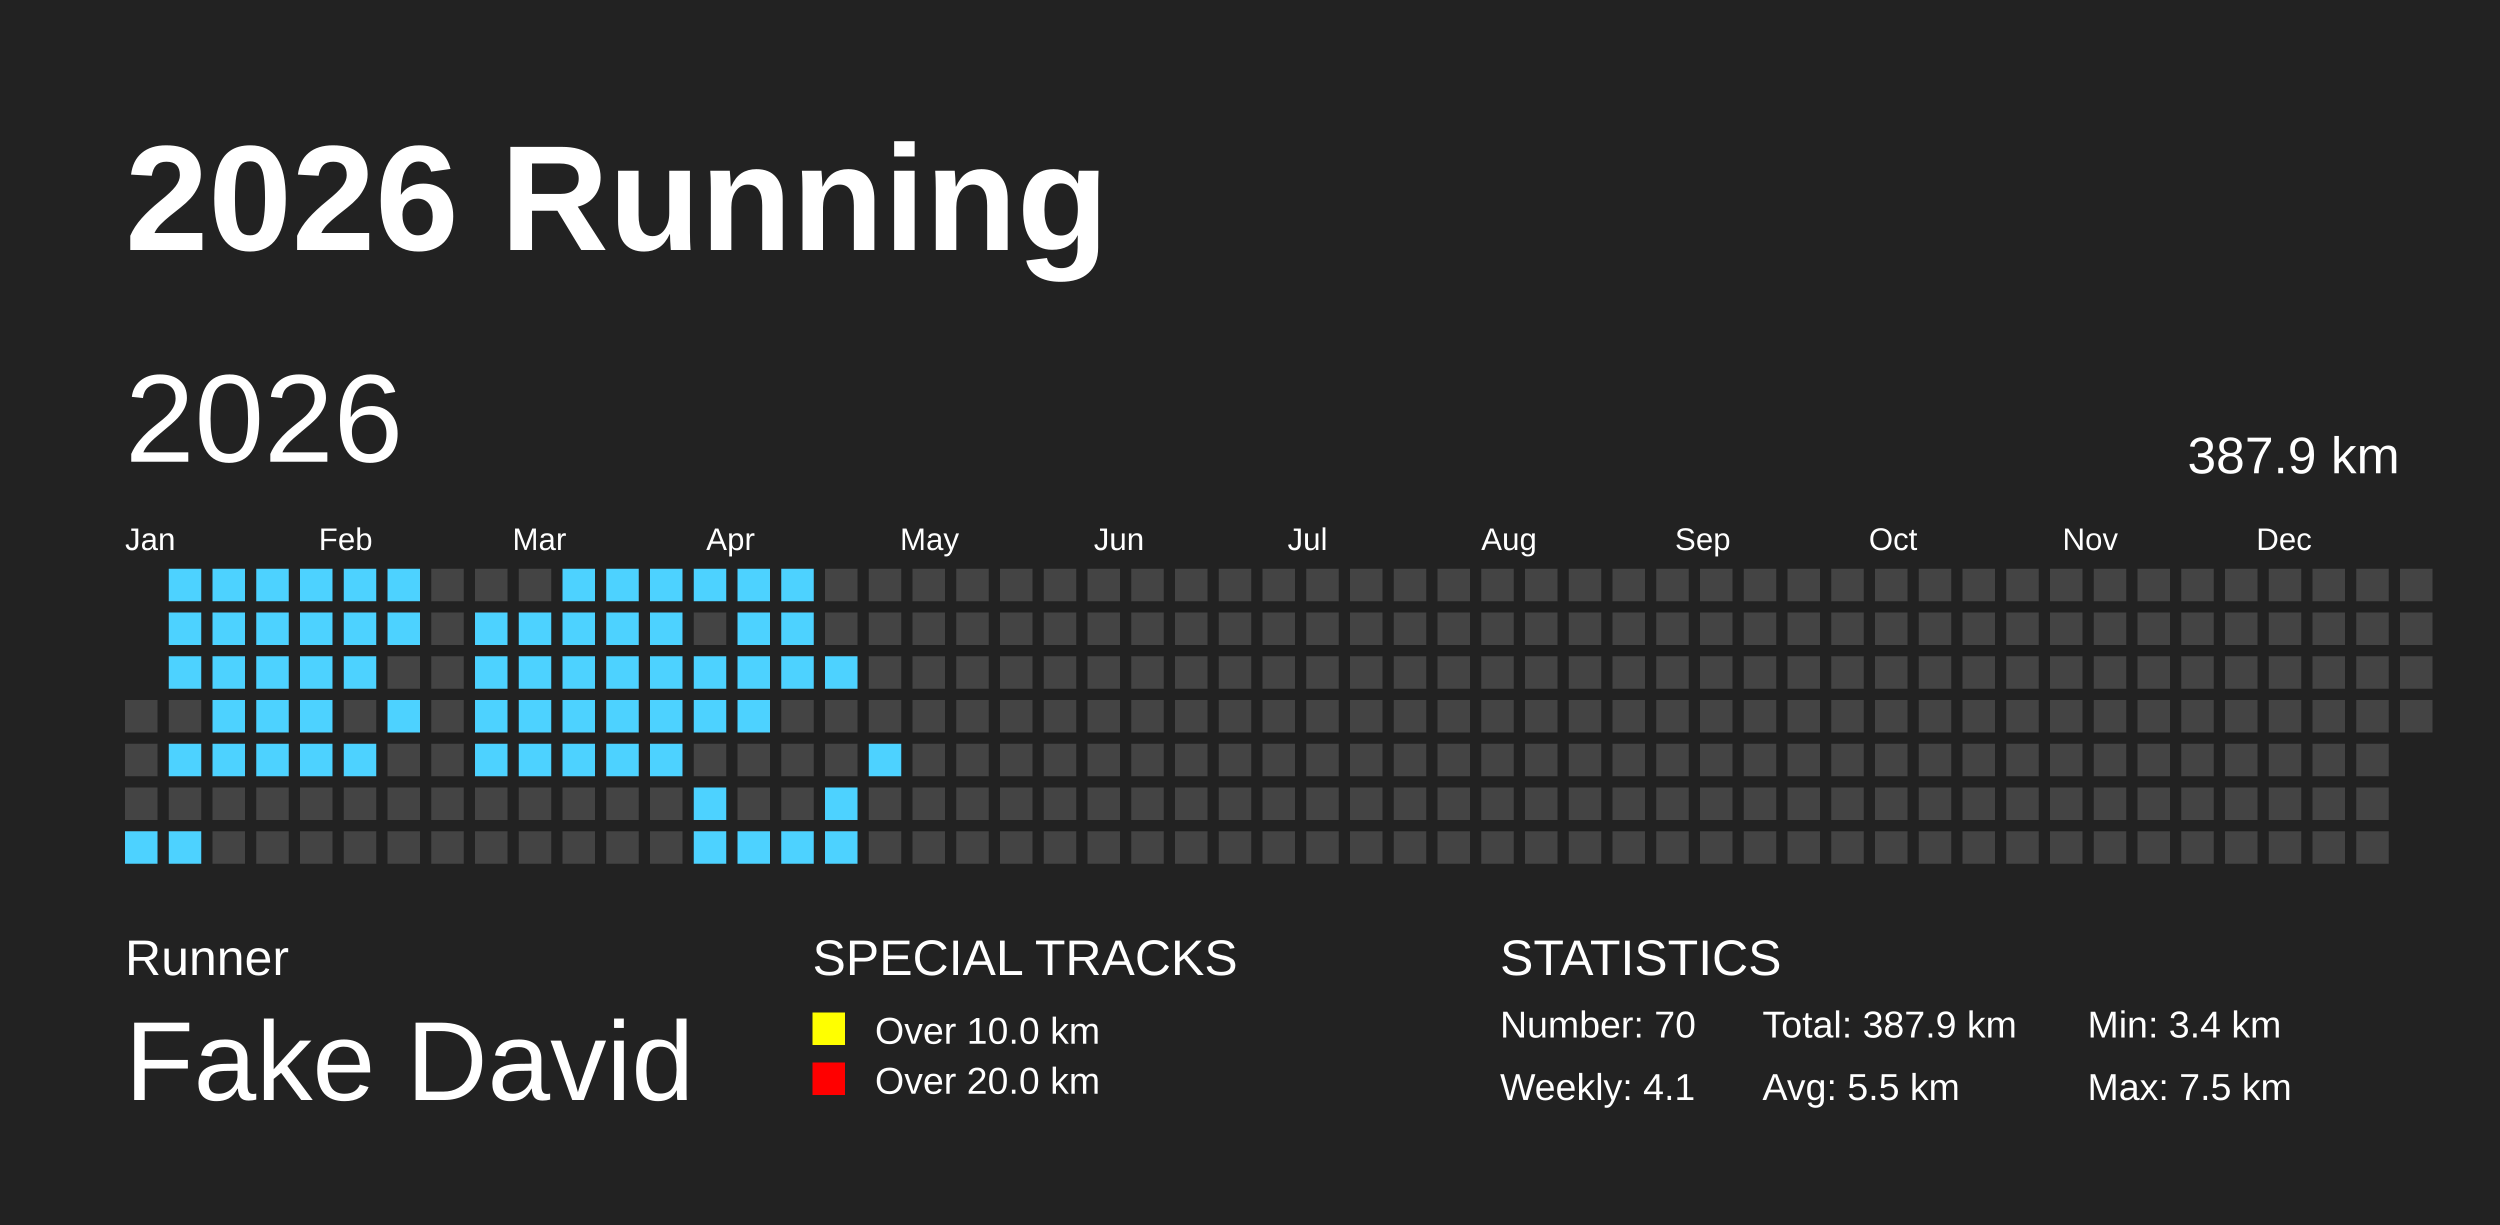
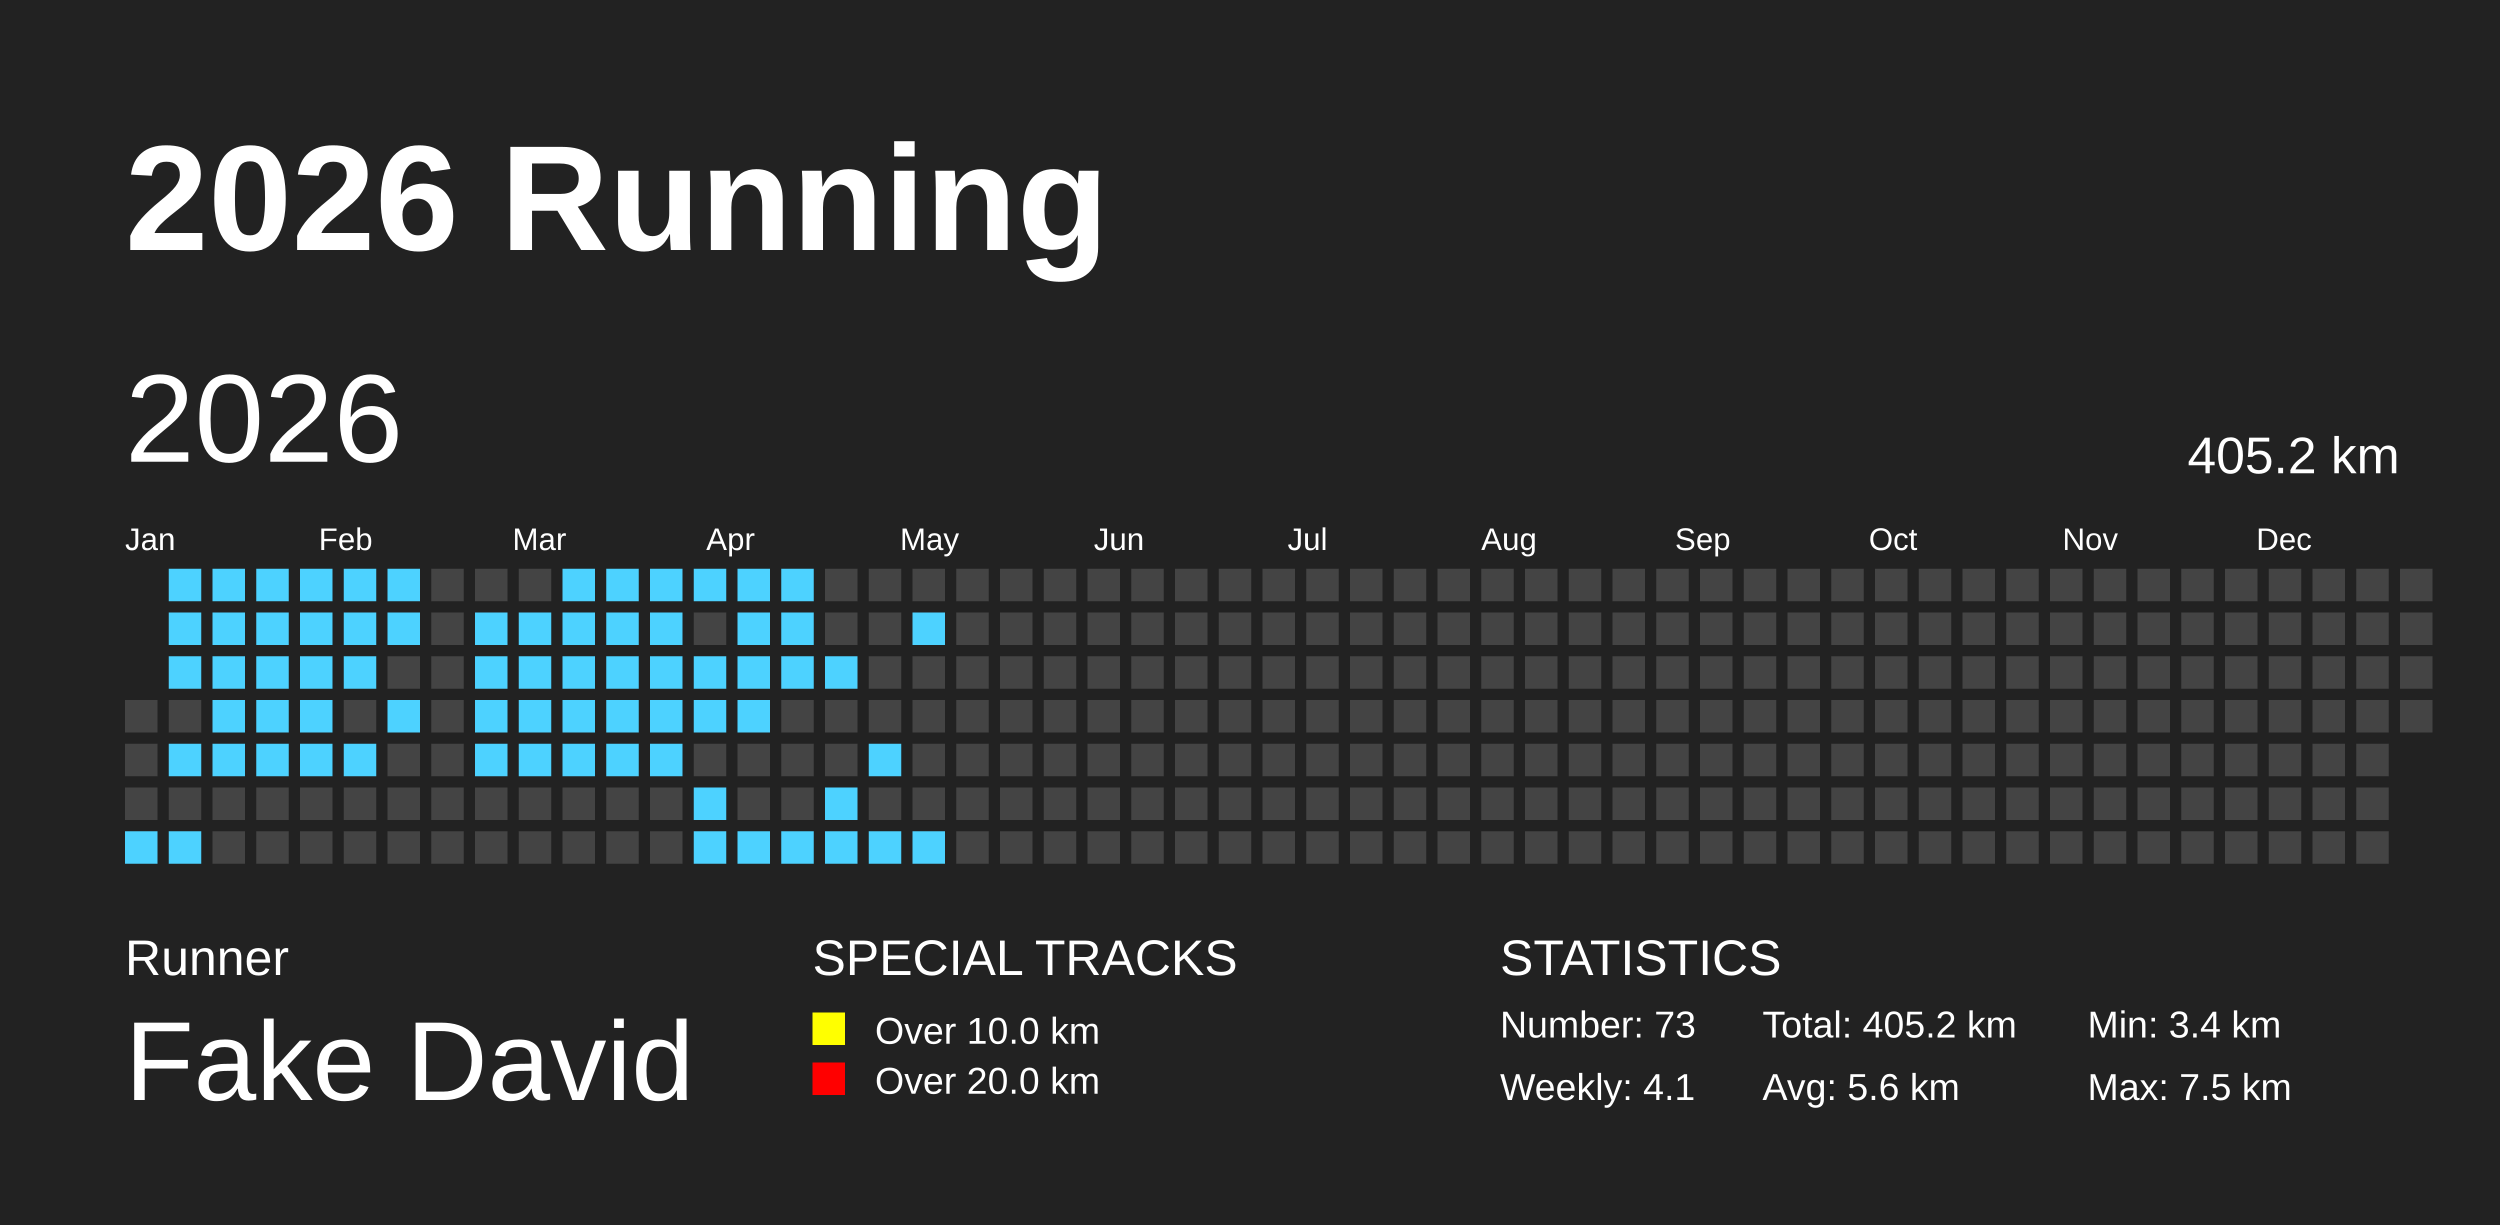
<svg xmlns="http://www.w3.org/2000/svg" baseProfile="full" height="98mm" version="1.1" viewBox="0,0,200,98" width="200mm">
  <defs />
  <rect fill="#222222" height="98" width="200" x="0" y="0" />
  <text fill="#FFFFFF" style="font-size:12px; font-family:Arial; font-weight:bold;" x="10" y="20">2026 Running</text>
  <text fill="#FFFFFF" style="font-size:4px; font-family:Arial" x="10" y="78">Runner</text>
  <text fill="#FFFFFF" style="font-size:9px; font-family:Arial" x="10" y="88">Fake David</text>
  <text fill="#FFFFFF" style="font-size:4px; font-family:Arial" x="65" y="78">SPECIAL TRACKS</text>
  <rect fill="yellow" height="2.6" width="2.6" x="65" y="81" />
  <text fill="#FFFFFF" style="font-size:3px; font-family:Arial" x="70" y="83.5">Over 10.0 km</text>
  <rect fill="red" height="2.6" width="2.6" x="65" y="85" />
  <text fill="#FFFFFF" style="font-size:3px; font-family:Arial" x="70" y="87.5">Over 20.0 km</text>
  <text fill="#FFFFFF" style="font-size:4px; font-family:Arial" x="120" y="78">STATISTICS</text>
-   <text fill="#FFFFFF" style="font-size:3px; font-family:Arial" x="120" y="83">Number: 70</text>
+   <text fill="#FFFFFF" style="font-size:3px; font-family:Arial" x="120" y="83">Number: 73</text>
  <text fill="#FFFFFF" style="font-size:3px; font-family:Arial" x="120" y="88">Weekly: 4.1</text>
-   <text fill="#FFFFFF" style="font-size:3px; font-family:Arial" x="141" y="83">Total: 387.9 km</text>
-   <text fill="#FFFFFF" style="font-size:3px; font-family:Arial" x="141" y="88">Avg: 5.5 km</text>
+   <text fill="#FFFFFF" style="font-size:3px; font-family:Arial" x="141" y="83">Total: 405.2 km</text>
+   <text fill="#FFFFFF" style="font-size:3px; font-family:Arial" x="141" y="88">Avg: 5.6 km</text>
  <text fill="#FFFFFF" style="font-size:3px; font-family:Arial" x="167" y="83">Min: 3.4 km</text>
  <text fill="#FFFFFF" style="font-size:3px; font-family:Arial" x="167" y="88">Max: 7.5 km</text>
  <text dominant-baseline="hanging" fill="#FFFFFF" style="font-size:10.0px; font-family:Arial;" x="10" y="30">2026</text>
-   <text dominant-baseline="hanging" fill="#FFFFFF" style="font-size:4.125px; font-family:Arial;" x="175" y="35">387.9 km</text>
+   <text dominant-baseline="hanging" fill="#FFFFFF" style="font-size:4.125px; font-family:Arial;" x="175" y="35">405.2 km</text>
  <text fill="#FFFFFF" style="font-size:2.5px; font-family:Arial" x="10.0" y="44">Jan</text>
  <text fill="#FFFFFF" style="font-size:2.5px; font-family:Arial" x="25.5" y="44">Feb</text>
  <text fill="#FFFFFF" style="font-size:2.5px; font-family:Arial" x="41.0" y="44">Mar</text>
  <text fill="#FFFFFF" style="font-size:2.5px; font-family:Arial" x="56.5" y="44">Apr</text>
  <text fill="#FFFFFF" style="font-size:2.5px; font-family:Arial" x="72.0" y="44">May</text>
  <text fill="#FFFFFF" style="font-size:2.5px; font-family:Arial" x="87.5" y="44">Jun</text>
  <text fill="#FFFFFF" style="font-size:2.5px; font-family:Arial" x="103.0" y="44">Jul</text>
  <text fill="#FFFFFF" style="font-size:2.5px; font-family:Arial" x="118.5" y="44">Aug</text>
  <text fill="#FFFFFF" style="font-size:2.5px; font-family:Arial" x="134.0" y="44">Sep</text>
  <text fill="#FFFFFF" style="font-size:2.5px; font-family:Arial" x="149.5" y="44">Oct</text>
  <text fill="#FFFFFF" style="font-size:2.5px; font-family:Arial" x="165.0" y="44">Nov</text>
  <text fill="#FFFFFF" style="font-size:2.5px; font-family:Arial" x="180.5" y="44">Dec</text>
  <rect fill="#444444" height="2.6" width="2.6" x="10.0" y="56.0" />
  <rect fill="#444444" height="2.6" width="2.6" x="10.0" y="59.5" />
  <rect fill="#444444" height="2.6" width="2.6" x="10.0" y="63.0" />
  <rect fill="#4DD2FF" height="2.6" width="2.6" x="10.0" y="66.5" />
  <rect fill="#4DD2FF" height="2.6" width="2.6" x="13.5" y="45.5" />
  <rect fill="#4DD2FF" height="2.6" width="2.6" x="13.5" y="49.0" />
  <rect fill="#4DD2FF" height="2.6" width="2.6" x="13.5" y="52.5" />
  <rect fill="#444444" height="2.6" width="2.6" x="13.5" y="56.0" />
  <rect fill="#4DD2FF" height="2.6" width="2.6" x="13.5" y="59.5" />
  <rect fill="#444444" height="2.6" width="2.6" x="13.5" y="63.0" />
  <rect fill="#4DD2FF" height="2.6" width="2.6" x="13.5" y="66.5" />
  <rect fill="#4DD2FF" height="2.6" width="2.6" x="17.0" y="45.5" />
  <rect fill="#4DD2FF" height="2.6" width="2.6" x="17.0" y="49.0" />
  <rect fill="#4DD2FF" height="2.6" width="2.6" x="17.0" y="52.5" />
  <rect fill="#4DD2FF" height="2.6" width="2.6" x="17.0" y="56.0" />
  <rect fill="#4DD2FF" height="2.6" width="2.6" x="17.0" y="59.5" />
  <rect fill="#444444" height="2.6" width="2.6" x="17.0" y="63.0" />
  <rect fill="#444444" height="2.6" width="2.6" x="17.0" y="66.5" />
  <rect fill="#4DD2FF" height="2.6" width="2.6" x="20.5" y="45.5" />
  <rect fill="#4DD2FF" height="2.6" width="2.6" x="20.5" y="49.0" />
  <rect fill="#4DD2FF" height="2.6" width="2.6" x="20.5" y="52.5" />
  <rect fill="#4DD2FF" height="2.6" width="2.6" x="20.5" y="56.0" />
  <rect fill="#4DD2FF" height="2.6" width="2.6" x="20.5" y="59.5" />
  <rect fill="#444444" height="2.6" width="2.6" x="20.5" y="63.0" />
  <rect fill="#444444" height="2.6" width="2.6" x="20.5" y="66.5" />
  <rect fill="#4DD2FF" height="2.6" width="2.6" x="24.0" y="45.5" />
  <rect fill="#4DD2FF" height="2.6" width="2.6" x="24.0" y="49.0" />
  <rect fill="#4DD2FF" height="2.6" width="2.6" x="24.0" y="52.5" />
  <rect fill="#4DD2FF" height="2.6" width="2.6" x="24.0" y="56.0" />
  <rect fill="#4DD2FF" height="2.6" width="2.6" x="24.0" y="59.5" />
  <rect fill="#444444" height="2.6" width="2.6" x="24.0" y="63.0" />
  <rect fill="#444444" height="2.6" width="2.6" x="24.0" y="66.5" />
  <rect fill="#4DD2FF" height="2.6" width="2.6" x="27.5" y="45.5" />
  <rect fill="#4DD2FF" height="2.6" width="2.6" x="27.5" y="49.0" />
  <rect fill="#4DD2FF" height="2.6" width="2.6" x="27.5" y="52.5" />
  <rect fill="#444444" height="2.6" width="2.6" x="27.5" y="56.0" />
  <rect fill="#4DD2FF" height="2.6" width="2.6" x="27.5" y="59.5" />
  <rect fill="#444444" height="2.6" width="2.6" x="27.5" y="63.0" />
  <rect fill="#444444" height="2.6" width="2.6" x="27.5" y="66.5" />
  <rect fill="#4DD2FF" height="2.6" width="2.6" x="31.0" y="45.5" />
  <rect fill="#4DD2FF" height="2.6" width="2.6" x="31.0" y="49.0" />
  <rect fill="#444444" height="2.6" width="2.6" x="31.0" y="52.5" />
  <rect fill="#4DD2FF" height="2.6" width="2.6" x="31.0" y="56.0" />
  <rect fill="#444444" height="2.6" width="2.6" x="31.0" y="59.5" />
  <rect fill="#444444" height="2.6" width="2.6" x="31.0" y="63.0" />
  <rect fill="#444444" height="2.6" width="2.6" x="31.0" y="66.5" />
  <rect fill="#444444" height="2.6" width="2.6" x="34.5" y="45.5" />
  <rect fill="#444444" height="2.6" width="2.6" x="34.5" y="49.0" />
  <rect fill="#444444" height="2.6" width="2.6" x="34.5" y="52.5" />
  <rect fill="#444444" height="2.6" width="2.6" x="34.5" y="56.0" />
  <rect fill="#444444" height="2.6" width="2.6" x="34.5" y="59.5" />
  <rect fill="#444444" height="2.6" width="2.6" x="34.5" y="63.0" />
  <rect fill="#444444" height="2.6" width="2.6" x="34.5" y="66.5" />
  <rect fill="#444444" height="2.6" width="2.6" x="38.0" y="45.5" />
  <rect fill="#4DD2FF" height="2.6" width="2.6" x="38.0" y="49.0" />
  <rect fill="#4DD2FF" height="2.6" width="2.6" x="38.0" y="52.5" />
  <rect fill="#4DD2FF" height="2.6" width="2.6" x="38.0" y="56.0" />
  <rect fill="#4DD2FF" height="2.6" width="2.6" x="38.0" y="59.5" />
  <rect fill="#444444" height="2.6" width="2.6" x="38.0" y="63.0" />
  <rect fill="#444444" height="2.6" width="2.6" x="38.0" y="66.5" />
  <rect fill="#444444" height="2.6" width="2.6" x="41.5" y="45.5" />
  <rect fill="#4DD2FF" height="2.6" width="2.6" x="41.5" y="49.0" />
  <rect fill="#4DD2FF" height="2.6" width="2.6" x="41.5" y="52.5" />
  <rect fill="#4DD2FF" height="2.6" width="2.6" x="41.5" y="56.0" />
  <rect fill="#4DD2FF" height="2.6" width="2.6" x="41.5" y="59.5" />
  <rect fill="#444444" height="2.6" width="2.6" x="41.5" y="63.0" />
  <rect fill="#444444" height="2.6" width="2.6" x="41.5" y="66.5" />
  <rect fill="#4DD2FF" height="2.6" width="2.6" x="45.0" y="45.5" />
  <rect fill="#4DD2FF" height="2.6" width="2.6" x="45.0" y="49.0" />
  <rect fill="#4DD2FF" height="2.6" width="2.6" x="45.0" y="52.5" />
  <rect fill="#4DD2FF" height="2.6" width="2.6" x="45.0" y="56.0" />
  <rect fill="#4DD2FF" height="2.6" width="2.6" x="45.0" y="59.5" />
  <rect fill="#444444" height="2.6" width="2.6" x="45.0" y="63.0" />
  <rect fill="#444444" height="2.6" width="2.6" x="45.0" y="66.5" />
  <rect fill="#4DD2FF" height="2.6" width="2.6" x="48.5" y="45.5" />
  <rect fill="#4DD2FF" height="2.6" width="2.6" x="48.5" y="49.0" />
  <rect fill="#4DD2FF" height="2.6" width="2.6" x="48.5" y="52.5" />
  <rect fill="#4DD2FF" height="2.6" width="2.6" x="48.5" y="56.0" />
  <rect fill="#4DD2FF" height="2.6" width="2.6" x="48.5" y="59.5" />
  <rect fill="#444444" height="2.6" width="2.6" x="48.5" y="63.0" />
  <rect fill="#444444" height="2.6" width="2.6" x="48.5" y="66.5" />
  <rect fill="#4DD2FF" height="2.6" width="2.6" x="52.0" y="45.5" />
  <rect fill="#4DD2FF" height="2.6" width="2.6" x="52.0" y="49.0" />
  <rect fill="#4DD2FF" height="2.6" width="2.6" x="52.0" y="52.5" />
  <rect fill="#4DD2FF" height="2.6" width="2.6" x="52.0" y="56.0" />
  <rect fill="#4DD2FF" height="2.6" width="2.6" x="52.0" y="59.5" />
  <rect fill="#444444" height="2.6" width="2.6" x="52.0" y="63.0" />
  <rect fill="#444444" height="2.6" width="2.6" x="52.0" y="66.5" />
  <rect fill="#4DD2FF" height="2.6" width="2.6" x="55.5" y="45.5" />
  <rect fill="#444444" height="2.6" width="2.6" x="55.5" y="49.0" />
  <rect fill="#4DD2FF" height="2.6" width="2.6" x="55.5" y="52.5" />
  <rect fill="#4DD2FF" height="2.6" width="2.6" x="55.5" y="56.0" />
  <rect fill="#444444" height="2.6" width="2.6" x="55.5" y="59.5" />
  <rect fill="#4DD2FF" height="2.6" width="2.6" x="55.5" y="63.0" />
  <rect fill="#4DD2FF" height="2.6" width="2.6" x="55.5" y="66.5" />
  <rect fill="#4DD2FF" height="2.6" width="2.6" x="59.0" y="45.5" />
  <rect fill="#4DD2FF" height="2.6" width="2.6" x="59.0" y="49.0" />
  <rect fill="#4DD2FF" height="2.6" width="2.6" x="59.0" y="52.5" />
  <rect fill="#4DD2FF" height="2.6" width="2.6" x="59.0" y="56.0" />
  <rect fill="#444444" height="2.6" width="2.6" x="59.0" y="59.5" />
  <rect fill="#444444" height="2.6" width="2.6" x="59.0" y="63.0" />
  <rect fill="#4DD2FF" height="2.6" width="2.6" x="59.0" y="66.5" />
  <rect fill="#4DD2FF" height="2.6" width="2.6" x="62.5" y="45.5" />
  <rect fill="#4DD2FF" height="2.6" width="2.6" x="62.5" y="49.0" />
  <rect fill="#4DD2FF" height="2.6" width="2.6" x="62.5" y="52.5" />
  <rect fill="#444444" height="2.6" width="2.6" x="62.5" y="56.0" />
  <rect fill="#444444" height="2.6" width="2.6" x="62.5" y="59.5" />
  <rect fill="#444444" height="2.6" width="2.6" x="62.5" y="63.0" />
  <rect fill="#4DD2FF" height="2.6" width="2.6" x="62.5" y="66.5" />
  <rect fill="#444444" height="2.6" width="2.6" x="66.0" y="45.5" />
  <rect fill="#444444" height="2.6" width="2.6" x="66.0" y="49.0" />
  <rect fill="#4DD2FF" height="2.6" width="2.6" x="66.0" y="52.5" />
  <rect fill="#444444" height="2.6" width="2.6" x="66.0" y="56.0" />
  <rect fill="#444444" height="2.6" width="2.6" x="66.0" y="59.5" />
  <rect fill="#4DD2FF" height="2.6" width="2.6" x="66.0" y="63.0" />
  <rect fill="#4DD2FF" height="2.6" width="2.6" x="66.0" y="66.5" />
  <rect fill="#444444" height="2.6" width="2.6" x="69.5" y="45.5" />
  <rect fill="#444444" height="2.6" width="2.6" x="69.5" y="49.0" />
  <rect fill="#444444" height="2.6" width="2.6" x="69.5" y="52.5" />
  <rect fill="#444444" height="2.6" width="2.6" x="69.5" y="56.0" />
  <rect fill="#4DD2FF" height="2.6" width="2.6" x="69.5" y="59.5" />
  <rect fill="#444444" height="2.6" width="2.6" x="69.5" y="63.0" />
-   <rect fill="#444444" height="2.6" width="2.6" x="69.5" y="66.5" />
+   <rect fill="#4DD2FF" height="2.6" width="2.6" x="69.5" y="66.5" />
  <rect fill="#444444" height="2.6" width="2.6" x="73.0" y="45.5" />
-   <rect fill="#444444" height="2.6" width="2.6" x="73.0" y="49.0" />
+   <rect fill="#4DD2FF" height="2.6" width="2.6" x="73.0" y="49.0" />
  <rect fill="#444444" height="2.6" width="2.6" x="73.0" y="52.5" />
  <rect fill="#444444" height="2.6" width="2.6" x="73.0" y="56.0" />
  <rect fill="#444444" height="2.6" width="2.6" x="73.0" y="59.5" />
  <rect fill="#444444" height="2.6" width="2.6" x="73.0" y="63.0" />
-   <rect fill="#444444" height="2.6" width="2.6" x="73.0" y="66.5" />
+   <rect fill="#4DD2FF" height="2.6" width="2.6" x="73.0" y="66.5" />
  <rect fill="#444444" height="2.6" width="2.6" x="76.5" y="45.5" />
  <rect fill="#444444" height="2.6" width="2.6" x="76.5" y="49.0" />
  <rect fill="#444444" height="2.6" width="2.6" x="76.5" y="52.5" />
  <rect fill="#444444" height="2.6" width="2.6" x="76.5" y="56.0" />
  <rect fill="#444444" height="2.6" width="2.6" x="76.5" y="59.5" />
  <rect fill="#444444" height="2.6" width="2.6" x="76.5" y="63.0" />
  <rect fill="#444444" height="2.6" width="2.6" x="76.5" y="66.5" />
  <rect fill="#444444" height="2.6" width="2.6" x="80.0" y="45.5" />
  <rect fill="#444444" height="2.6" width="2.6" x="80.0" y="49.0" />
  <rect fill="#444444" height="2.6" width="2.6" x="80.0" y="52.5" />
  <rect fill="#444444" height="2.6" width="2.6" x="80.0" y="56.0" />
  <rect fill="#444444" height="2.6" width="2.6" x="80.0" y="59.5" />
  <rect fill="#444444" height="2.6" width="2.6" x="80.0" y="63.0" />
  <rect fill="#444444" height="2.6" width="2.6" x="80.0" y="66.5" />
  <rect fill="#444444" height="2.6" width="2.6" x="83.5" y="45.5" />
  <rect fill="#444444" height="2.6" width="2.6" x="83.5" y="49.0" />
  <rect fill="#444444" height="2.6" width="2.6" x="83.5" y="52.5" />
  <rect fill="#444444" height="2.6" width="2.6" x="83.5" y="56.0" />
  <rect fill="#444444" height="2.6" width="2.6" x="83.5" y="59.5" />
  <rect fill="#444444" height="2.6" width="2.6" x="83.5" y="63.0" />
  <rect fill="#444444" height="2.6" width="2.6" x="83.5" y="66.5" />
  <rect fill="#444444" height="2.6" width="2.6" x="87.0" y="45.5" />
  <rect fill="#444444" height="2.6" width="2.6" x="87.0" y="49.0" />
  <rect fill="#444444" height="2.6" width="2.6" x="87.0" y="52.5" />
  <rect fill="#444444" height="2.6" width="2.6" x="87.0" y="56.0" />
  <rect fill="#444444" height="2.6" width="2.6" x="87.0" y="59.5" />
  <rect fill="#444444" height="2.6" width="2.6" x="87.0" y="63.0" />
  <rect fill="#444444" height="2.6" width="2.6" x="87.0" y="66.5" />
  <rect fill="#444444" height="2.6" width="2.6" x="90.5" y="45.5" />
  <rect fill="#444444" height="2.6" width="2.6" x="90.5" y="49.0" />
  <rect fill="#444444" height="2.6" width="2.6" x="90.5" y="52.5" />
  <rect fill="#444444" height="2.6" width="2.6" x="90.5" y="56.0" />
  <rect fill="#444444" height="2.6" width="2.6" x="90.5" y="59.5" />
  <rect fill="#444444" height="2.6" width="2.6" x="90.5" y="63.0" />
  <rect fill="#444444" height="2.6" width="2.6" x="90.5" y="66.5" />
  <rect fill="#444444" height="2.6" width="2.6" x="94.0" y="45.5" />
  <rect fill="#444444" height="2.6" width="2.6" x="94.0" y="49.0" />
  <rect fill="#444444" height="2.6" width="2.6" x="94.0" y="52.5" />
  <rect fill="#444444" height="2.6" width="2.6" x="94.0" y="56.0" />
  <rect fill="#444444" height="2.6" width="2.6" x="94.0" y="59.5" />
  <rect fill="#444444" height="2.6" width="2.6" x="94.0" y="63.0" />
  <rect fill="#444444" height="2.6" width="2.6" x="94.0" y="66.5" />
  <rect fill="#444444" height="2.6" width="2.6" x="97.5" y="45.5" />
  <rect fill="#444444" height="2.6" width="2.6" x="97.5" y="49.0" />
  <rect fill="#444444" height="2.6" width="2.6" x="97.5" y="52.5" />
  <rect fill="#444444" height="2.6" width="2.6" x="97.5" y="56.0" />
  <rect fill="#444444" height="2.6" width="2.6" x="97.5" y="59.5" />
  <rect fill="#444444" height="2.6" width="2.6" x="97.5" y="63.0" />
  <rect fill="#444444" height="2.6" width="2.6" x="97.5" y="66.5" />
  <rect fill="#444444" height="2.6" width="2.6" x="101.0" y="45.5" />
  <rect fill="#444444" height="2.6" width="2.6" x="101.0" y="49.0" />
  <rect fill="#444444" height="2.6" width="2.6" x="101.0" y="52.5" />
  <rect fill="#444444" height="2.6" width="2.6" x="101.0" y="56.0" />
  <rect fill="#444444" height="2.6" width="2.6" x="101.0" y="59.5" />
  <rect fill="#444444" height="2.6" width="2.6" x="101.0" y="63.0" />
  <rect fill="#444444" height="2.6" width="2.6" x="101.0" y="66.5" />
  <rect fill="#444444" height="2.6" width="2.6" x="104.5" y="45.5" />
  <rect fill="#444444" height="2.6" width="2.6" x="104.5" y="49.0" />
  <rect fill="#444444" height="2.6" width="2.6" x="104.5" y="52.5" />
  <rect fill="#444444" height="2.6" width="2.6" x="104.5" y="56.0" />
  <rect fill="#444444" height="2.6" width="2.6" x="104.5" y="59.5" />
  <rect fill="#444444" height="2.6" width="2.6" x="104.5" y="63.0" />
  <rect fill="#444444" height="2.6" width="2.6" x="104.5" y="66.5" />
  <rect fill="#444444" height="2.6" width="2.6" x="108.0" y="45.5" />
  <rect fill="#444444" height="2.6" width="2.6" x="108.0" y="49.0" />
  <rect fill="#444444" height="2.6" width="2.6" x="108.0" y="52.5" />
  <rect fill="#444444" height="2.6" width="2.6" x="108.0" y="56.0" />
  <rect fill="#444444" height="2.6" width="2.6" x="108.0" y="59.5" />
  <rect fill="#444444" height="2.6" width="2.6" x="108.0" y="63.0" />
  <rect fill="#444444" height="2.6" width="2.6" x="108.0" y="66.5" />
  <rect fill="#444444" height="2.6" width="2.6" x="111.5" y="45.5" />
  <rect fill="#444444" height="2.6" width="2.6" x="111.5" y="49.0" />
  <rect fill="#444444" height="2.6" width="2.6" x="111.5" y="52.5" />
  <rect fill="#444444" height="2.6" width="2.6" x="111.5" y="56.0" />
  <rect fill="#444444" height="2.6" width="2.6" x="111.5" y="59.5" />
  <rect fill="#444444" height="2.6" width="2.6" x="111.5" y="63.0" />
  <rect fill="#444444" height="2.6" width="2.6" x="111.5" y="66.5" />
  <rect fill="#444444" height="2.6" width="2.6" x="115.0" y="45.5" />
  <rect fill="#444444" height="2.6" width="2.6" x="115.0" y="49.0" />
  <rect fill="#444444" height="2.6" width="2.6" x="115.0" y="52.5" />
  <rect fill="#444444" height="2.6" width="2.6" x="115.0" y="56.0" />
  <rect fill="#444444" height="2.6" width="2.6" x="115.0" y="59.5" />
  <rect fill="#444444" height="2.6" width="2.6" x="115.0" y="63.0" />
  <rect fill="#444444" height="2.6" width="2.6" x="115.0" y="66.5" />
  <rect fill="#444444" height="2.6" width="2.6" x="118.5" y="45.5" />
  <rect fill="#444444" height="2.6" width="2.6" x="118.5" y="49.0" />
  <rect fill="#444444" height="2.6" width="2.6" x="118.5" y="52.5" />
  <rect fill="#444444" height="2.6" width="2.6" x="118.5" y="56.0" />
  <rect fill="#444444" height="2.6" width="2.6" x="118.5" y="59.5" />
  <rect fill="#444444" height="2.6" width="2.6" x="118.5" y="63.0" />
  <rect fill="#444444" height="2.6" width="2.6" x="118.5" y="66.5" />
  <rect fill="#444444" height="2.6" width="2.6" x="122.0" y="45.5" />
  <rect fill="#444444" height="2.6" width="2.6" x="122.0" y="49.0" />
  <rect fill="#444444" height="2.6" width="2.6" x="122.0" y="52.5" />
  <rect fill="#444444" height="2.6" width="2.6" x="122.0" y="56.0" />
  <rect fill="#444444" height="2.6" width="2.6" x="122.0" y="59.5" />
  <rect fill="#444444" height="2.6" width="2.6" x="122.0" y="63.0" />
  <rect fill="#444444" height="2.6" width="2.6" x="122.0" y="66.5" />
  <rect fill="#444444" height="2.6" width="2.6" x="125.5" y="45.5" />
  <rect fill="#444444" height="2.6" width="2.6" x="125.5" y="49.0" />
  <rect fill="#444444" height="2.6" width="2.6" x="125.5" y="52.5" />
  <rect fill="#444444" height="2.6" width="2.6" x="125.5" y="56.0" />
  <rect fill="#444444" height="2.6" width="2.6" x="125.5" y="59.5" />
  <rect fill="#444444" height="2.6" width="2.6" x="125.5" y="63.0" />
  <rect fill="#444444" height="2.6" width="2.6" x="125.5" y="66.5" />
  <rect fill="#444444" height="2.6" width="2.6" x="129.0" y="45.5" />
  <rect fill="#444444" height="2.6" width="2.6" x="129.0" y="49.0" />
  <rect fill="#444444" height="2.6" width="2.6" x="129.0" y="52.5" />
  <rect fill="#444444" height="2.6" width="2.6" x="129.0" y="56.0" />
  <rect fill="#444444" height="2.6" width="2.6" x="129.0" y="59.5" />
  <rect fill="#444444" height="2.6" width="2.6" x="129.0" y="63.0" />
  <rect fill="#444444" height="2.6" width="2.6" x="129.0" y="66.5" />
  <rect fill="#444444" height="2.6" width="2.6" x="132.5" y="45.5" />
  <rect fill="#444444" height="2.6" width="2.6" x="132.5" y="49.0" />
  <rect fill="#444444" height="2.6" width="2.6" x="132.5" y="52.5" />
  <rect fill="#444444" height="2.6" width="2.6" x="132.5" y="56.0" />
  <rect fill="#444444" height="2.6" width="2.6" x="132.5" y="59.5" />
  <rect fill="#444444" height="2.6" width="2.6" x="132.5" y="63.0" />
  <rect fill="#444444" height="2.6" width="2.6" x="132.5" y="66.5" />
  <rect fill="#444444" height="2.6" width="2.6" x="136.0" y="45.5" />
  <rect fill="#444444" height="2.6" width="2.6" x="136.0" y="49.0" />
  <rect fill="#444444" height="2.6" width="2.6" x="136.0" y="52.5" />
  <rect fill="#444444" height="2.6" width="2.6" x="136.0" y="56.0" />
  <rect fill="#444444" height="2.6" width="2.6" x="136.0" y="59.5" />
  <rect fill="#444444" height="2.6" width="2.6" x="136.0" y="63.0" />
  <rect fill="#444444" height="2.6" width="2.6" x="136.0" y="66.5" />
  <rect fill="#444444" height="2.6" width="2.6" x="139.5" y="45.5" />
  <rect fill="#444444" height="2.6" width="2.6" x="139.5" y="49.0" />
  <rect fill="#444444" height="2.6" width="2.6" x="139.5" y="52.5" />
  <rect fill="#444444" height="2.6" width="2.6" x="139.5" y="56.0" />
  <rect fill="#444444" height="2.6" width="2.6" x="139.5" y="59.5" />
  <rect fill="#444444" height="2.6" width="2.6" x="139.5" y="63.0" />
  <rect fill="#444444" height="2.6" width="2.6" x="139.5" y="66.5" />
  <rect fill="#444444" height="2.6" width="2.6" x="143.0" y="45.5" />
  <rect fill="#444444" height="2.6" width="2.6" x="143.0" y="49.0" />
  <rect fill="#444444" height="2.6" width="2.6" x="143.0" y="52.5" />
  <rect fill="#444444" height="2.6" width="2.6" x="143.0" y="56.0" />
  <rect fill="#444444" height="2.6" width="2.6" x="143.0" y="59.5" />
  <rect fill="#444444" height="2.6" width="2.6" x="143.0" y="63.0" />
  <rect fill="#444444" height="2.6" width="2.6" x="143.0" y="66.5" />
  <rect fill="#444444" height="2.6" width="2.6" x="146.5" y="45.5" />
  <rect fill="#444444" height="2.6" width="2.6" x="146.5" y="49.0" />
  <rect fill="#444444" height="2.6" width="2.6" x="146.5" y="52.5" />
  <rect fill="#444444" height="2.6" width="2.6" x="146.5" y="56.0" />
  <rect fill="#444444" height="2.6" width="2.6" x="146.5" y="59.5" />
  <rect fill="#444444" height="2.6" width="2.6" x="146.5" y="63.0" />
  <rect fill="#444444" height="2.6" width="2.6" x="146.5" y="66.5" />
  <rect fill="#444444" height="2.6" width="2.6" x="150.0" y="45.5" />
  <rect fill="#444444" height="2.6" width="2.6" x="150.0" y="49.0" />
  <rect fill="#444444" height="2.6" width="2.6" x="150.0" y="52.5" />
  <rect fill="#444444" height="2.6" width="2.6" x="150.0" y="56.0" />
  <rect fill="#444444" height="2.6" width="2.6" x="150.0" y="59.5" />
  <rect fill="#444444" height="2.6" width="2.6" x="150.0" y="63.0" />
  <rect fill="#444444" height="2.6" width="2.6" x="150.0" y="66.5" />
  <rect fill="#444444" height="2.6" width="2.6" x="153.5" y="45.5" />
  <rect fill="#444444" height="2.6" width="2.6" x="153.5" y="49.0" />
  <rect fill="#444444" height="2.6" width="2.6" x="153.5" y="52.5" />
  <rect fill="#444444" height="2.6" width="2.6" x="153.5" y="56.0" />
  <rect fill="#444444" height="2.6" width="2.6" x="153.5" y="59.5" />
  <rect fill="#444444" height="2.6" width="2.6" x="153.5" y="63.0" />
  <rect fill="#444444" height="2.6" width="2.6" x="153.5" y="66.5" />
  <rect fill="#444444" height="2.6" width="2.6" x="157.0" y="45.5" />
  <rect fill="#444444" height="2.6" width="2.6" x="157.0" y="49.0" />
  <rect fill="#444444" height="2.6" width="2.6" x="157.0" y="52.5" />
  <rect fill="#444444" height="2.6" width="2.6" x="157.0" y="56.0" />
  <rect fill="#444444" height="2.6" width="2.6" x="157.0" y="59.5" />
  <rect fill="#444444" height="2.6" width="2.6" x="157.0" y="63.0" />
  <rect fill="#444444" height="2.6" width="2.6" x="157.0" y="66.5" />
  <rect fill="#444444" height="2.6" width="2.6" x="160.5" y="45.5" />
  <rect fill="#444444" height="2.6" width="2.6" x="160.5" y="49.0" />
  <rect fill="#444444" height="2.6" width="2.6" x="160.5" y="52.5" />
  <rect fill="#444444" height="2.6" width="2.6" x="160.5" y="56.0" />
  <rect fill="#444444" height="2.6" width="2.6" x="160.5" y="59.5" />
  <rect fill="#444444" height="2.6" width="2.6" x="160.5" y="63.0" />
  <rect fill="#444444" height="2.6" width="2.6" x="160.5" y="66.5" />
  <rect fill="#444444" height="2.6" width="2.6" x="164.0" y="45.5" />
  <rect fill="#444444" height="2.6" width="2.6" x="164.0" y="49.0" />
  <rect fill="#444444" height="2.6" width="2.6" x="164.0" y="52.5" />
  <rect fill="#444444" height="2.6" width="2.6" x="164.0" y="56.0" />
  <rect fill="#444444" height="2.6" width="2.6" x="164.0" y="59.5" />
  <rect fill="#444444" height="2.6" width="2.6" x="164.0" y="63.0" />
  <rect fill="#444444" height="2.6" width="2.6" x="164.0" y="66.5" />
  <rect fill="#444444" height="2.6" width="2.6" x="167.5" y="45.5" />
  <rect fill="#444444" height="2.6" width="2.6" x="167.5" y="49.0" />
  <rect fill="#444444" height="2.6" width="2.6" x="167.5" y="52.5" />
  <rect fill="#444444" height="2.6" width="2.6" x="167.5" y="56.0" />
  <rect fill="#444444" height="2.6" width="2.6" x="167.5" y="59.5" />
  <rect fill="#444444" height="2.6" width="2.6" x="167.5" y="63.0" />
  <rect fill="#444444" height="2.6" width="2.6" x="167.5" y="66.5" />
  <rect fill="#444444" height="2.6" width="2.6" x="171.0" y="45.5" />
  <rect fill="#444444" height="2.6" width="2.6" x="171.0" y="49.0" />
  <rect fill="#444444" height="2.6" width="2.6" x="171.0" y="52.5" />
  <rect fill="#444444" height="2.6" width="2.6" x="171.0" y="56.0" />
  <rect fill="#444444" height="2.6" width="2.6" x="171.0" y="59.5" />
  <rect fill="#444444" height="2.6" width="2.6" x="171.0" y="63.0" />
  <rect fill="#444444" height="2.6" width="2.6" x="171.0" y="66.5" />
  <rect fill="#444444" height="2.6" width="2.6" x="174.5" y="45.5" />
  <rect fill="#444444" height="2.6" width="2.6" x="174.5" y="49.0" />
  <rect fill="#444444" height="2.6" width="2.6" x="174.5" y="52.5" />
  <rect fill="#444444" height="2.6" width="2.6" x="174.5" y="56.0" />
  <rect fill="#444444" height="2.6" width="2.6" x="174.5" y="59.5" />
  <rect fill="#444444" height="2.6" width="2.6" x="174.5" y="63.0" />
  <rect fill="#444444" height="2.6" width="2.6" x="174.5" y="66.5" />
  <rect fill="#444444" height="2.6" width="2.6" x="178.0" y="45.5" />
  <rect fill="#444444" height="2.6" width="2.6" x="178.0" y="49.0" />
  <rect fill="#444444" height="2.6" width="2.6" x="178.0" y="52.5" />
  <rect fill="#444444" height="2.6" width="2.6" x="178.0" y="56.0" />
  <rect fill="#444444" height="2.6" width="2.6" x="178.0" y="59.5" />
  <rect fill="#444444" height="2.6" width="2.6" x="178.0" y="63.0" />
  <rect fill="#444444" height="2.6" width="2.6" x="178.0" y="66.5" />
  <rect fill="#444444" height="2.6" width="2.6" x="181.5" y="45.5" />
  <rect fill="#444444" height="2.6" width="2.6" x="181.5" y="49.0" />
  <rect fill="#444444" height="2.6" width="2.6" x="181.5" y="52.5" />
  <rect fill="#444444" height="2.6" width="2.6" x="181.5" y="56.0" />
  <rect fill="#444444" height="2.6" width="2.6" x="181.5" y="59.5" />
  <rect fill="#444444" height="2.6" width="2.6" x="181.5" y="63.0" />
  <rect fill="#444444" height="2.6" width="2.6" x="181.5" y="66.5" />
  <rect fill="#444444" height="2.6" width="2.6" x="185.0" y="45.5" />
  <rect fill="#444444" height="2.6" width="2.6" x="185.0" y="49.0" />
  <rect fill="#444444" height="2.6" width="2.6" x="185.0" y="52.5" />
  <rect fill="#444444" height="2.6" width="2.6" x="185.0" y="56.0" />
  <rect fill="#444444" height="2.6" width="2.6" x="185.0" y="59.5" />
  <rect fill="#444444" height="2.6" width="2.6" x="185.0" y="63.0" />
  <rect fill="#444444" height="2.6" width="2.6" x="185.0" y="66.5" />
  <rect fill="#444444" height="2.6" width="2.6" x="188.5" y="45.5" />
  <rect fill="#444444" height="2.6" width="2.6" x="188.5" y="49.0" />
  <rect fill="#444444" height="2.6" width="2.6" x="188.5" y="52.5" />
  <rect fill="#444444" height="2.6" width="2.6" x="188.5" y="56.0" />
  <rect fill="#444444" height="2.6" width="2.6" x="188.5" y="59.5" />
  <rect fill="#444444" height="2.6" width="2.6" x="188.5" y="63.0" />
  <rect fill="#444444" height="2.6" width="2.6" x="188.5" y="66.5" />
  <rect fill="#444444" height="2.6" width="2.6" x="192.0" y="45.5" />
  <rect fill="#444444" height="2.6" width="2.6" x="192.0" y="49.0" />
  <rect fill="#444444" height="2.6" width="2.6" x="192.0" y="52.5" />
  <rect fill="#444444" height="2.6" width="2.6" x="192.0" y="56.0" />
</svg>
